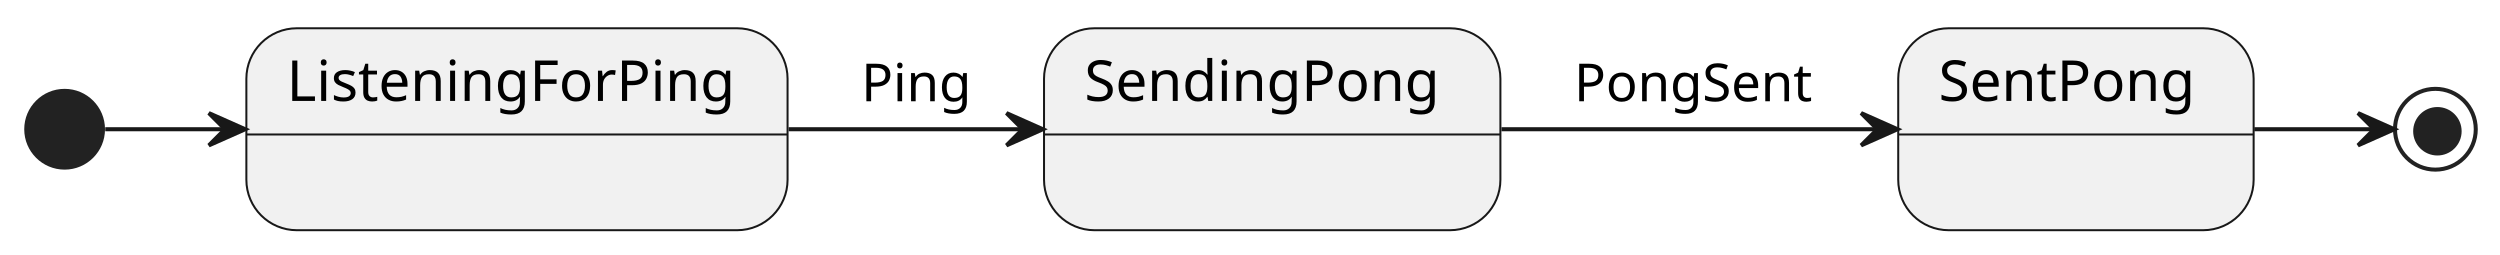
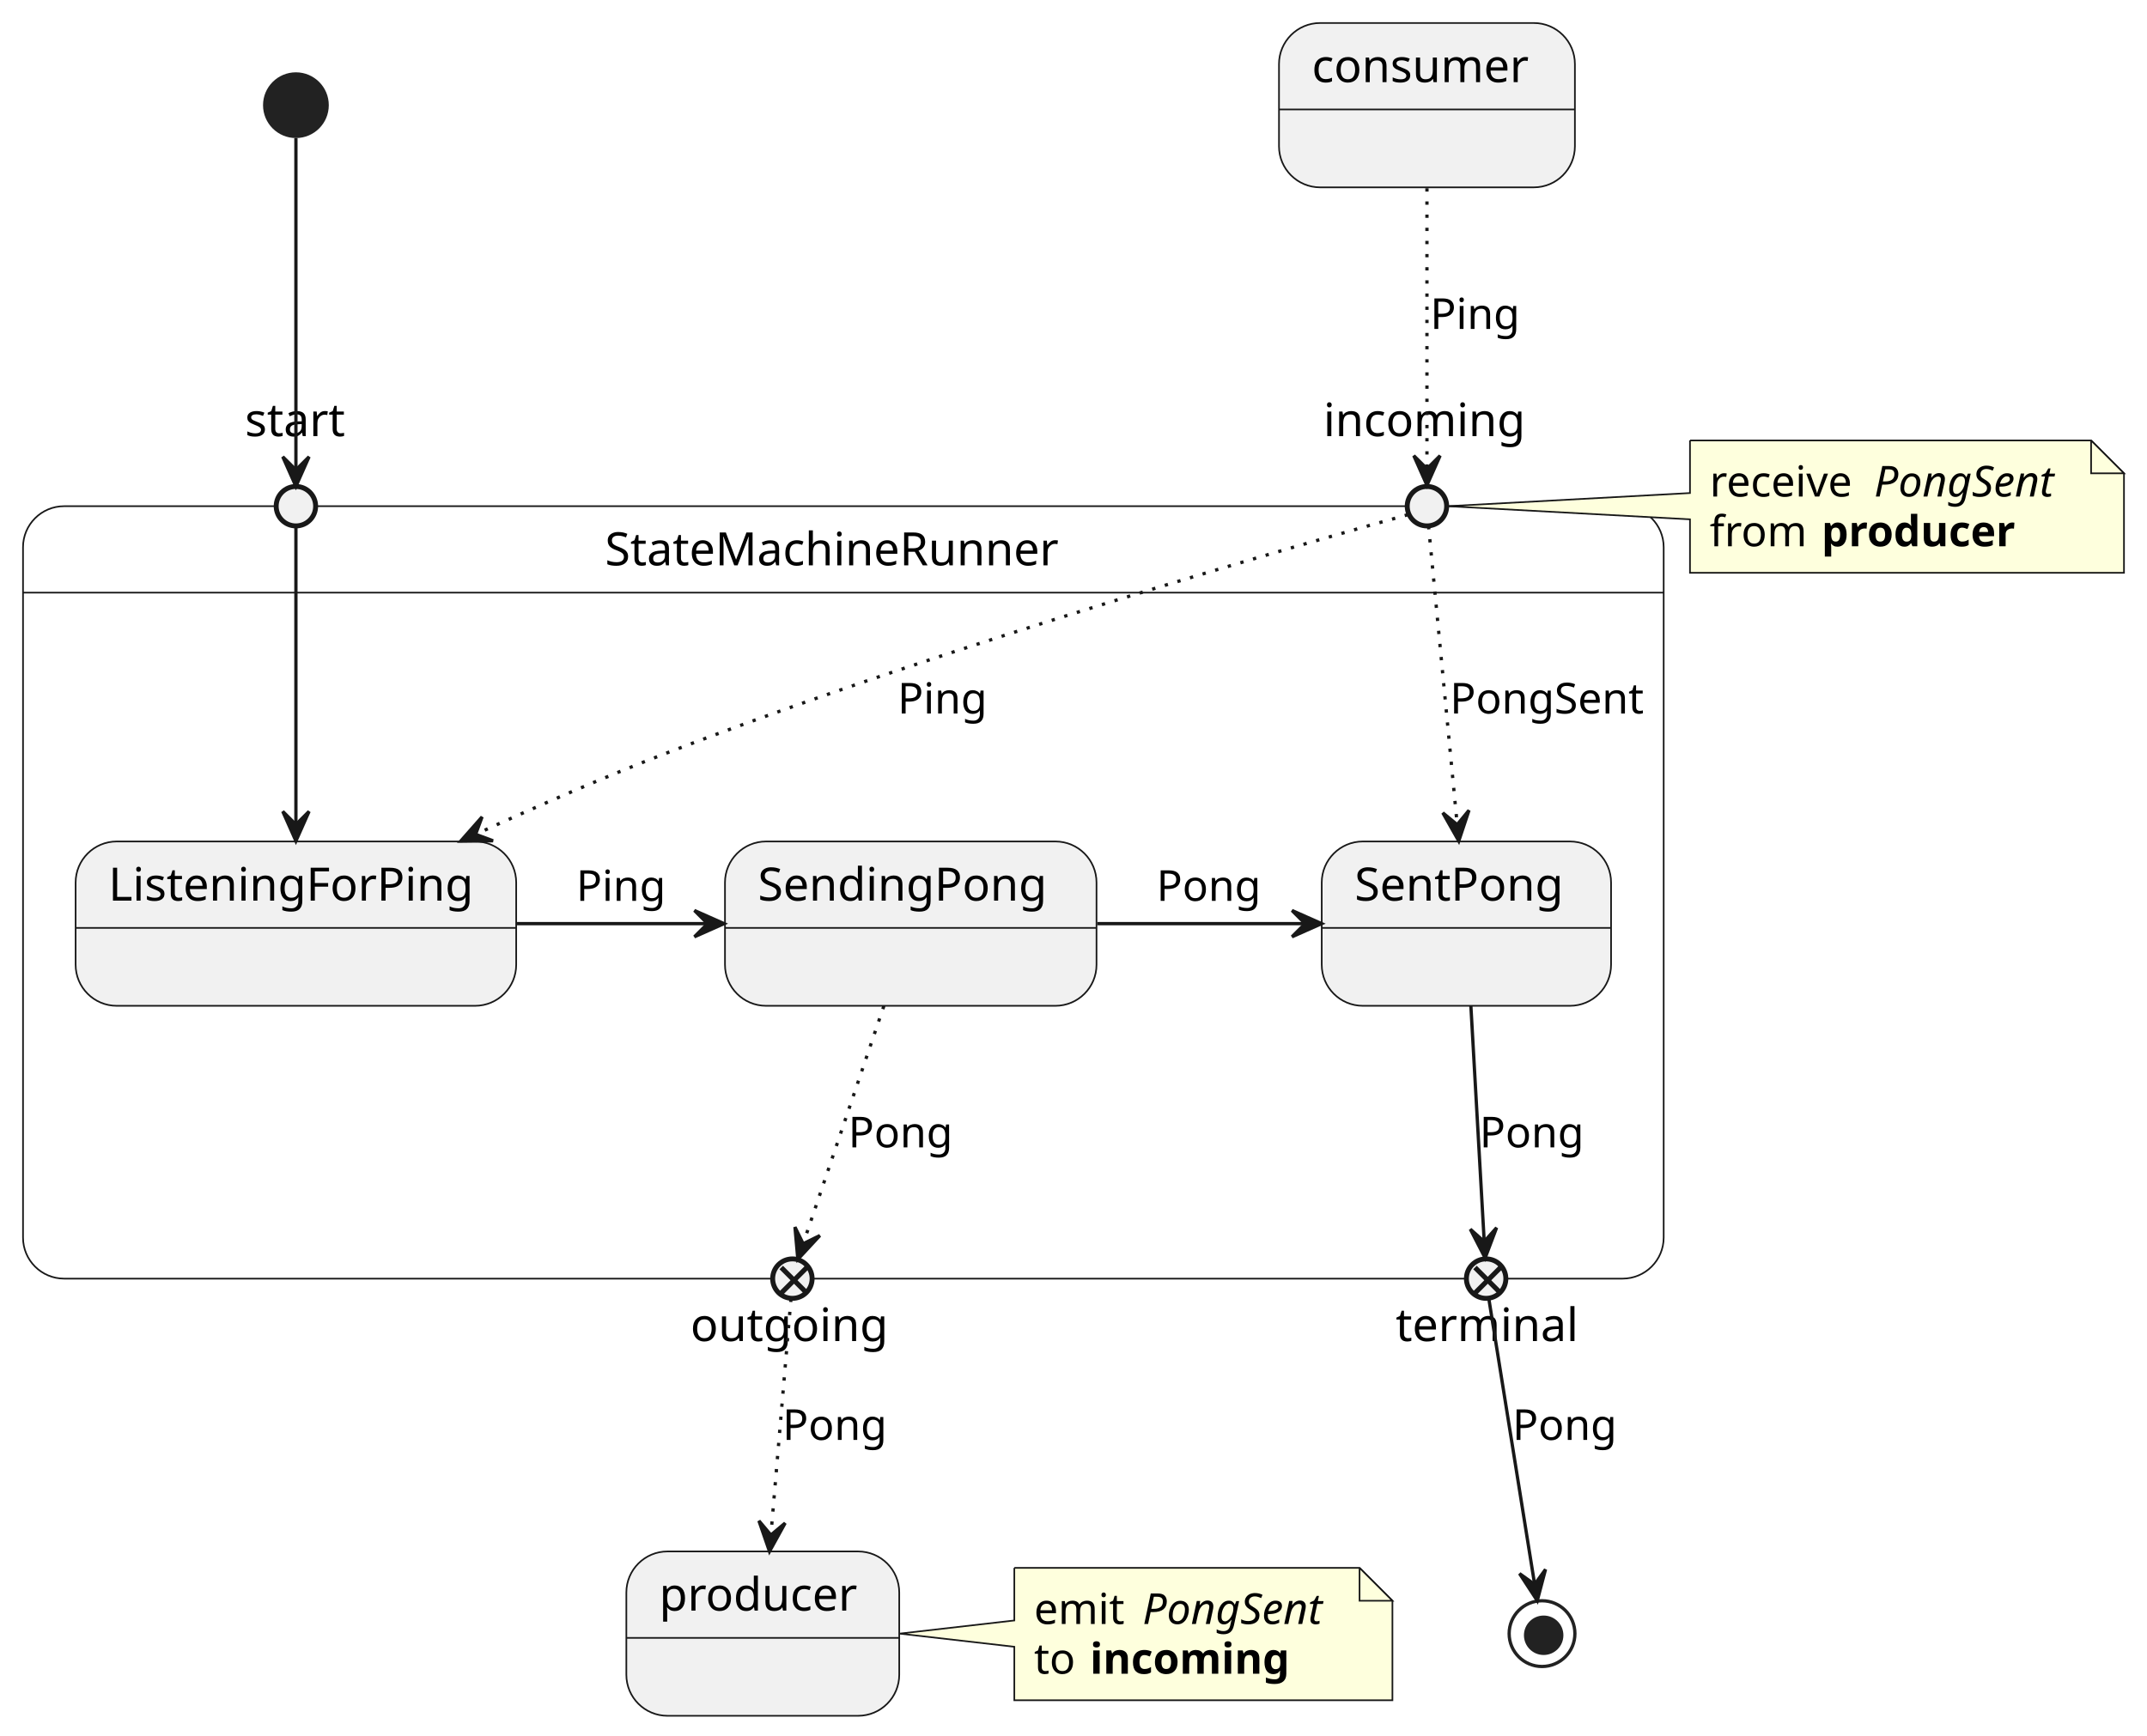
- <svg xmlns="http://www.w3.org/2000/svg" contentStyleType="text/css" height="63px" preserveAspectRatio="none" style="width:619px;height:63px;background:#FFFFFF;" version="1.1" viewBox="0 0 619 63" width="619px" zoomAndPan="magnify">
+ <svg xmlns="http://www.w3.org/2000/svg" contentStyleType="text/css" height="528px" preserveAspectRatio="none" style="width:653px;height:528px;background:#FFFFFF;" version="1.1" viewBox="0 0 653 528" width="653px" zoomAndPan="magnify">
  <defs />
  <g>
-     <ellipse cx="16" cy="32" fill="#222222" rx="10" ry="10" style="stroke:none;stroke-width:1.0;" />
-     <g id="ListeningForPing">
-       <rect fill="#F1F1F1" height="50" rx="12.5" ry="12.5" style="stroke:#181818;stroke-width:0.5;" width="134" x="61" y="7" />
-       <line style="stroke:#181818;stroke-width:0.5;" x1="61" x2="195" y1="33.297" y2="33.297" />
-       <text fill="#000000" font-family="sans-serif" font-size="14" lengthAdjust="spacing" textLength="114" x="71" y="24.995">ListeningForPing</text>
+     <g id="cluster_StateMachineRunner">
+       <rect height="235" rx="12.5" ry="12.5" style="stroke:#181818;stroke-width:0.5;fill:none;" width="499" x="7" y="154" />
+       <rect height="206.703" rx="12.5" ry="12.5" style="stroke:#00000000;stroke-width:1.0;fill:none;" width="497" x="8" y="181.297" />
+       <line style="stroke:#181818;stroke-width:0.5;fill:none;" x1="7" x2="506" y1="180.297" y2="180.297" />
+       <text fill="#000000" font-family="sans-serif" font-size="14" lengthAdjust="spacing" textLength="145" x="184" y="171.995">StateMachineRunner</text>
    </g>
-     <g id="SendingPong">
-       <rect fill="#F1F1F1" height="50" rx="12.5" ry="12.5" style="stroke:#181818;stroke-width:0.5;" width="113" x="258.5" y="7" />
-       <line style="stroke:#181818;stroke-width:0.5;" x1="258.5" x2="371.5" y1="33.297" y2="33.297" />
-       <text fill="#000000" font-family="sans-serif" font-size="14" lengthAdjust="spacing" textLength="93" x="268.5" y="24.995">SendingPong</text>
+     <text fill="#000000" font-family="sans-serif" font-size="14" lengthAdjust="spacing" textLength="31" x="74.5" y="132.698">start</text>
+     <ellipse cx="90" cy="154" fill="#F1F1F1" rx="6" ry="6" style="stroke:#181818;stroke-width:1.5;" />
+     <text fill="#000000" font-family="sans-serif" font-size="14" lengthAdjust="spacing" textLength="63" x="402.5" y="132.698">incoming</text>
+     <ellipse cx="434" cy="154" fill="#F1F1F1" rx="6" ry="6" style="stroke:#181818;stroke-width:1.5;" />
+     <g id="StateMachineRunner.ListeningForPing">
+       <rect fill="#F1F1F1" height="50" rx="12.5" ry="12.5" style="stroke:#181818;stroke-width:0.5;" width="134" x="23" y="256" />
+       <line style="stroke:#181818;stroke-width:0.5;" x1="23" x2="157" y1="282.297" y2="282.297" />
+       <text fill="#000000" font-family="sans-serif" font-size="14" lengthAdjust="spacing" textLength="114" x="33" y="273.995">ListeningForPing</text>
    </g>
-     <g id="SentPong">
-       <rect fill="#F1F1F1" height="50" rx="12.5" ry="12.5" style="stroke:#181818;stroke-width:0.5;" width="88" x="470" y="7" />
-       <line style="stroke:#181818;stroke-width:0.5;" x1="470" x2="558" y1="33.297" y2="33.297" />
-       <text fill="#000000" font-family="sans-serif" font-size="14" lengthAdjust="spacing" textLength="68" x="480" y="24.995">SentPong</text>
+     <g id="StateMachineRunner.SentPong">
+       <rect fill="#F1F1F1" height="50" rx="12.5" ry="12.5" style="stroke:#181818;stroke-width:0.5;" width="88" x="402" y="256" />
+       <line style="stroke:#181818;stroke-width:0.5;" x1="402" x2="490" y1="282.297" y2="282.297" />
+       <text fill="#000000" font-family="sans-serif" font-size="14" lengthAdjust="spacing" textLength="68" x="412" y="273.995">SentPong</text>
    </g>
-     <ellipse cx="603" cy="32" fill="none" rx="10" ry="10" style="stroke:#222222;stroke-width:1.0;" />
-     <ellipse cx="603.5" cy="32.5" fill="#222222" rx="6" ry="6" style="stroke:none;stroke-width:1.0;" />
-     <g id="link_*start_ListeningForPing">
-       <path d="M26.06,32 C35.9,32 45.73,32 55.56,32 " fill="none" id="*start-to-ListeningForPing" style="stroke:#181818;stroke-width:1.0;" />
-       <polygon fill="#181818" points="60.71,32,51.71,28,55.71,32,51.71,36,60.71,32" style="stroke:#181818;stroke-width:1.0;" />
+     <g id="StateMachineRunner.SendingPong">
+       <rect fill="#F1F1F1" height="50" rx="12.5" ry="12.5" style="stroke:#181818;stroke-width:0.5;" width="113" x="220.5" y="256" />
+       <line style="stroke:#181818;stroke-width:0.5;" x1="220.5" x2="333.5" y1="282.297" y2="282.297" />
+       <text fill="#000000" font-family="sans-serif" font-size="14" lengthAdjust="spacing" textLength="93" x="230.5" y="273.995">SendingPong</text>
+     </g>
+     <text fill="#000000" font-family="sans-serif" font-size="14" lengthAdjust="spacing" textLength="62" x="210" y="407.995">outgoing</text>
+     <ellipse cx="241" cy="389" fill="#F1F1F1" rx="6" ry="6" style="stroke:#181818;stroke-width:1.5;" />
+     <line style="stroke:#181818;stroke-width:1.5;" x1="245.389" x2="237.611" y1="393.389" y2="385.611" />
+     <line style="stroke:#181818;stroke-width:1.5;" x1="245.389" x2="237.611" y1="385.611" y2="393.389" />
+     <text fill="#000000" font-family="sans-serif" font-size="14" lengthAdjust="spacing" textLength="55" x="424.5" y="407.995">terminal</text>
+     <ellipse cx="452" cy="389" fill="#F1F1F1" rx="6" ry="6" style="stroke:#181818;stroke-width:1.5;" />
+     <line style="stroke:#181818;stroke-width:1.5;" x1="456.389" x2="448.611" y1="393.389" y2="385.611" />
+     <line style="stroke:#181818;stroke-width:1.5;" x1="456.389" x2="448.611" y1="385.611" y2="393.389" />
+     <ellipse cx="90" cy="32" fill="#222222" rx="10" ry="10" style="stroke:none;stroke-width:1.0;" />
+     <ellipse cx="469" cy="497" fill="none" rx="10" ry="10" style="stroke:#222222;stroke-width:1.0;" />
+     <ellipse cx="469.5" cy="497.5" fill="#222222" rx="6" ry="6" style="stroke:none;stroke-width:1.0;" />
+     <g id="consumer">
+       <rect fill="#F1F1F1" height="50" rx="12.5" ry="12.5" style="stroke:#181818;stroke-width:0.5;" width="90" x="389" y="7" />
+       <line style="stroke:#181818;stroke-width:0.5;" x1="389" x2="479" y1="33.297" y2="33.297" />
+       <text fill="#000000" font-family="sans-serif" font-size="14" lengthAdjust="spacing" textLength="70" x="399" y="24.995">consumer</text>
+     </g>
+     <g id="producer">
+       <rect fill="#F1F1F1" height="50" rx="12.5" ry="12.5" style="stroke:#181818;stroke-width:0.5;" width="83" x="190.5" y="472" />
+       <line style="stroke:#181818;stroke-width:0.5;" x1="190.5" x2="273.5" y1="498.297" y2="498.297" />
+       <text fill="#000000" font-family="sans-serif" font-size="14" lengthAdjust="spacing" textLength="63" x="200.5" y="489.995">producer</text>
+     </g>
+     <g id="elem_GMN25">
+       <path d="M308.5,477 L308.5,493 L273.61,497 L308.5,501 L308.5,517.266 A0,0 0 0 0 308.5,517.266 L423.5,517.266 A0,0 0 0 0 423.5,517.266 L423.5,487 L413.5,477 L308.5,477 A0,0 0 0 0 308.5,477 " fill="#FEFFDD" style="stroke:#181818;stroke-width:0.5;" />
+       <path d="M413.5,477 L413.5,487 L423.5,487 L413.5,477 " fill="#FEFFDD" style="stroke:#181818;stroke-width:0.5;" />
+       <text fill="#000000" font-family="sans-serif" font-size="13" lengthAdjust="spacing" textLength="29" x="314.5" y="494.067">emit</text>
+       <text fill="#000000" font-family="sans-serif" font-size="13" font-style="italic" lengthAdjust="spacing" textLength="61" x="347.5" y="494.067">PongSent</text>
+       <text fill="#000000" font-family="sans-serif" font-size="13" lengthAdjust="spacing" textLength="13" x="314.5" y="509.2">to</text>
+       <text fill="#000000" font-family="sans-serif" font-size="13" font-weight="bold" lengthAdjust="spacing" textLength="67" x="331.5" y="509.2">incoming</text>
+     </g>
+     <g id="elem_GMN28">
+       <path d="M514,134 L514,150 L440.27,154 L514,158 L514,174.266 A0,0 0 0 0 514,174.266 L646,174.266 A0,0 0 0 0 646,174.266 L646,144 L636,134 L514,134 A0,0 0 0 0 514,134 " fill="#FEFFDD" style="stroke:#181818;stroke-width:0.5;" />
+       <path d="M636,134 L636,144 L646,144 L636,134 " fill="#FEFFDD" style="stroke:#181818;stroke-width:0.5;" />
+       <text fill="#000000" font-family="sans-serif" font-size="13" lengthAdjust="spacing" textLength="46" x="520" y="151.067">receive</text>
+       <text fill="#000000" font-family="sans-serif" font-size="13" font-style="italic" lengthAdjust="spacing" textLength="61" x="570" y="151.067">PongSent</text>
+       <text fill="#000000" font-family="sans-serif" font-size="13" lengthAdjust="spacing" textLength="30" x="520" y="166.2">from</text>
+       <text fill="#000000" font-family="sans-serif" font-size="13" font-weight="bold" lengthAdjust="spacing" textLength="67" x="554" y="166.2">producer</text>
+     </g>
+     <g id="link_start_ListeningForPing">
+       <path d="M90,160.05 C90,175.08 90,220.31 90,250.73 " fill="none" id="start-to-ListeningForPing" style="stroke:#181818;stroke-width:1.0;" />
+       <polygon fill="#181818" points="90,255.86,94,246.86,90,250.86,86,246.86,90,255.86" style="stroke:#181818;stroke-width:1.0;" />
+     </g>
+     <g id="link_incoming_ListeningForPing">
+       <path d="M428.2,156.59 C401.87,163.88 291.05,195.15 203,229 C183.74,236.4 163.05,245.42 144.72,253.79 " fill="none" id="incoming-to-ListeningForPing" style="stroke:#181818;stroke-width:1.0;stroke-dasharray:1.0,3.0;" />
+       <polygon fill="#181818" points="140.11,255.91,149.958,255.79,144.654,253.824,146.62,248.52,140.11,255.91" style="stroke:#181818;stroke-width:1.0;" />
+       <text fill="#000000" font-family="sans-serif" font-size="13" lengthAdjust="spacing" textLength="27" x="273" y="217.067">Ping</text>
+     </g>
+     <g id="link_incoming_SentPong">
+       <path d="M434.49,160.05 C435.93,175.08 440.27,220.31 443.19,250.73 " fill="none" id="incoming-to-SentPong" style="stroke:#181818;stroke-width:1.0;stroke-dasharray:1.0,3.0;" />
+       <polygon fill="#181818" points="443.68,255.86,446.788,246.515,443.195,250.884,438.826,247.29,443.68,255.86" style="stroke:#181818;stroke-width:1.0;" />
+       <text fill="#000000" font-family="sans-serif" font-size="13" lengthAdjust="spacing" textLength="62" x="441" y="217.067">PongSent</text>
    </g>
    <g id="link_ListeningForPing_SendingPong">
-       <path d="M195.25,32 C214.1,32 234.51,32 253.04,32 " fill="none" id="ListeningForPing-to-SendingPong" style="stroke:#181818;stroke-width:1.0;" />
-       <polygon fill="#181818" points="258.21,32,249.21,28,253.21,32,249.21,36,258.21,32" style="stroke:#181818;stroke-width:1.0;" />
-       <text fill="#000000" font-family="sans-serif" font-size="13" lengthAdjust="spacing" textLength="27" x="213.25" y="25.067">Ping</text>
+       <path d="M157.25,281 C176.1,281 196.51,281 215.04,281 " fill="none" id="ListeningForPing-to-SendingPong" style="stroke:#181818;stroke-width:1.0;" />
+       <polygon fill="#181818" points="220.21,281,211.21,277,215.21,281,211.21,285,220.21,281" style="stroke:#181818;stroke-width:1.0;" />
+       <text fill="#000000" font-family="sans-serif" font-size="13" lengthAdjust="spacing" textLength="27" x="175.25" y="274.067">Ping</text>
+     </g>
+     <g id="link_SendingPong_outgoing">
+       <path d="M268.83,306.05 C261.08,328.88 249.81,362.05 244.3,378.3 " fill="none" id="SendingPong-to-outgoing" style="stroke:#181818;stroke-width:1.0;stroke-dasharray:1.0,3.0;" />
+       <polygon fill="#181818" points="242.66,383.12,249.353,375.895,244.275,378.388,241.782,373.31,242.66,383.12" style="stroke:#181818;stroke-width:1.0;" />
+       <text fill="#000000" font-family="sans-serif" font-size="13" lengthAdjust="spacing" textLength="32" x="258" y="349.067">Pong</text>
    </g>
    <g id="link_SendingPong_SentPong">
-       <path d="M371.76,32 C401.07,32 436.48,32 464.65,32 " fill="none" id="SendingPong-to-SentPong" style="stroke:#181818;stroke-width:1.0;" />
-       <polygon fill="#181818" points="469.82,32,460.82,28,464.82,32,460.82,36,469.82,32" style="stroke:#181818;stroke-width:1.0;" />
-       <text fill="#000000" font-family="sans-serif" font-size="13" lengthAdjust="spacing" textLength="62" x="389.75" y="25.067">PongSent</text>
+       <path d="M333.74,281 C354.17,281 377.02,281 396.75,281 " fill="none" id="SendingPong-to-SentPong" style="stroke:#181818;stroke-width:1.0;" />
+       <polygon fill="#181818" points="401.96,281,392.96,277,396.96,281,392.96,285,401.96,281" style="stroke:#181818;stroke-width:1.0;" />
+       <text fill="#000000" font-family="sans-serif" font-size="13" lengthAdjust="spacing" textLength="32" x="351.75" y="274.067">Pong</text>
    </g>
-     <g id="link_SentPong_*end">
-       <path d="M558.15,32 C568,32 577.84,32 587.69,32 " fill="none" id="SentPong-to-*end" style="stroke:#181818;stroke-width:1.0;" />
-       <polygon fill="#181818" points="592.84,32,583.84,28,587.84,32,583.84,36,592.84,32" style="stroke:#181818;stroke-width:1.0;" />
+     <g id="link_SentPong_terminal">
+       <path d="M447.36,306.05 C448.63,328.47 450.46,360.84 451.4,377.39 " fill="none" id="SentPong-to-terminal" style="stroke:#181818;stroke-width:1.0;" />
+       <polygon fill="#181818" points="451.7,382.72,455.18,373.507,451.415,377.728,447.193,373.963,451.7,382.72" style="stroke:#181818;stroke-width:1.0;" />
+       <text fill="#000000" font-family="sans-serif" font-size="13" lengthAdjust="spacing" textLength="32" x="450" y="349.067">Pong</text>
+     </g>
+     <g id="link_*start_start">
+       <path d="M90,42.02 C90,63.93 90,119.83 90,142.86 " fill="none" id="*start-to-start" style="stroke:#181818;stroke-width:1.0;" />
+       <polygon fill="#181818" points="90,147.96,94,138.96,90,142.96,86,138.96,90,147.96" style="stroke:#181818;stroke-width:1.0;" />
+     </g>
+     <g id="link_terminal_*end">
+       <path d="M452.82,395.11 C455.32,410.72 462.93,458.15 466.75,481.99 " fill="none" id="terminal-to-*end" style="stroke:#181818;stroke-width:1.0;" />
+       <polygon fill="#181818" points="467.55,486.98,470.061,477.457,466.751,482.044,462.163,478.735,467.55,486.98" style="stroke:#181818;stroke-width:1.0;" />
+       <text fill="#000000" font-family="sans-serif" font-size="13" lengthAdjust="spacing" textLength="32" x="460" y="438.067">Pong</text>
+     </g>
+     <g id="link_consumer_incoming">
+       <path d="M434,57.28 C434,83.35 434,123.56 434,142.48 " fill="none" id="consumer-to-incoming" style="stroke:#181818;stroke-width:1.0;stroke-dasharray:1.0,3.0;" />
+       <polygon fill="#181818" points="434,147.63,438,138.63,434,142.63,430,138.63,434,147.63" style="stroke:#181818;stroke-width:1.0;" />
+       <text fill="#000000" font-family="sans-serif" font-size="13" lengthAdjust="spacing" textLength="27" x="435" y="100.067">Ping</text>
+     </g>
+     <g id="link_outgoing_producer">
+       <path d="M240.57,395.11 C239.48,407.85 236.6,441.79 234.48,466.8 " fill="none" id="outgoing-to-producer" style="stroke:#181818;stroke-width:1.0;stroke-dasharray:1.0,3.0;" />
+       <polygon fill="#181818" points="234.04,471.99,238.796,463.366,234.468,467.008,230.826,462.68,234.04,471.99" style="stroke:#181818;stroke-width:1.0;" />
+       <text fill="#000000" font-family="sans-serif" font-size="13" lengthAdjust="spacing" textLength="32" x="238" y="438.067">Pong</text>
    </g>
  </g>
</svg>
